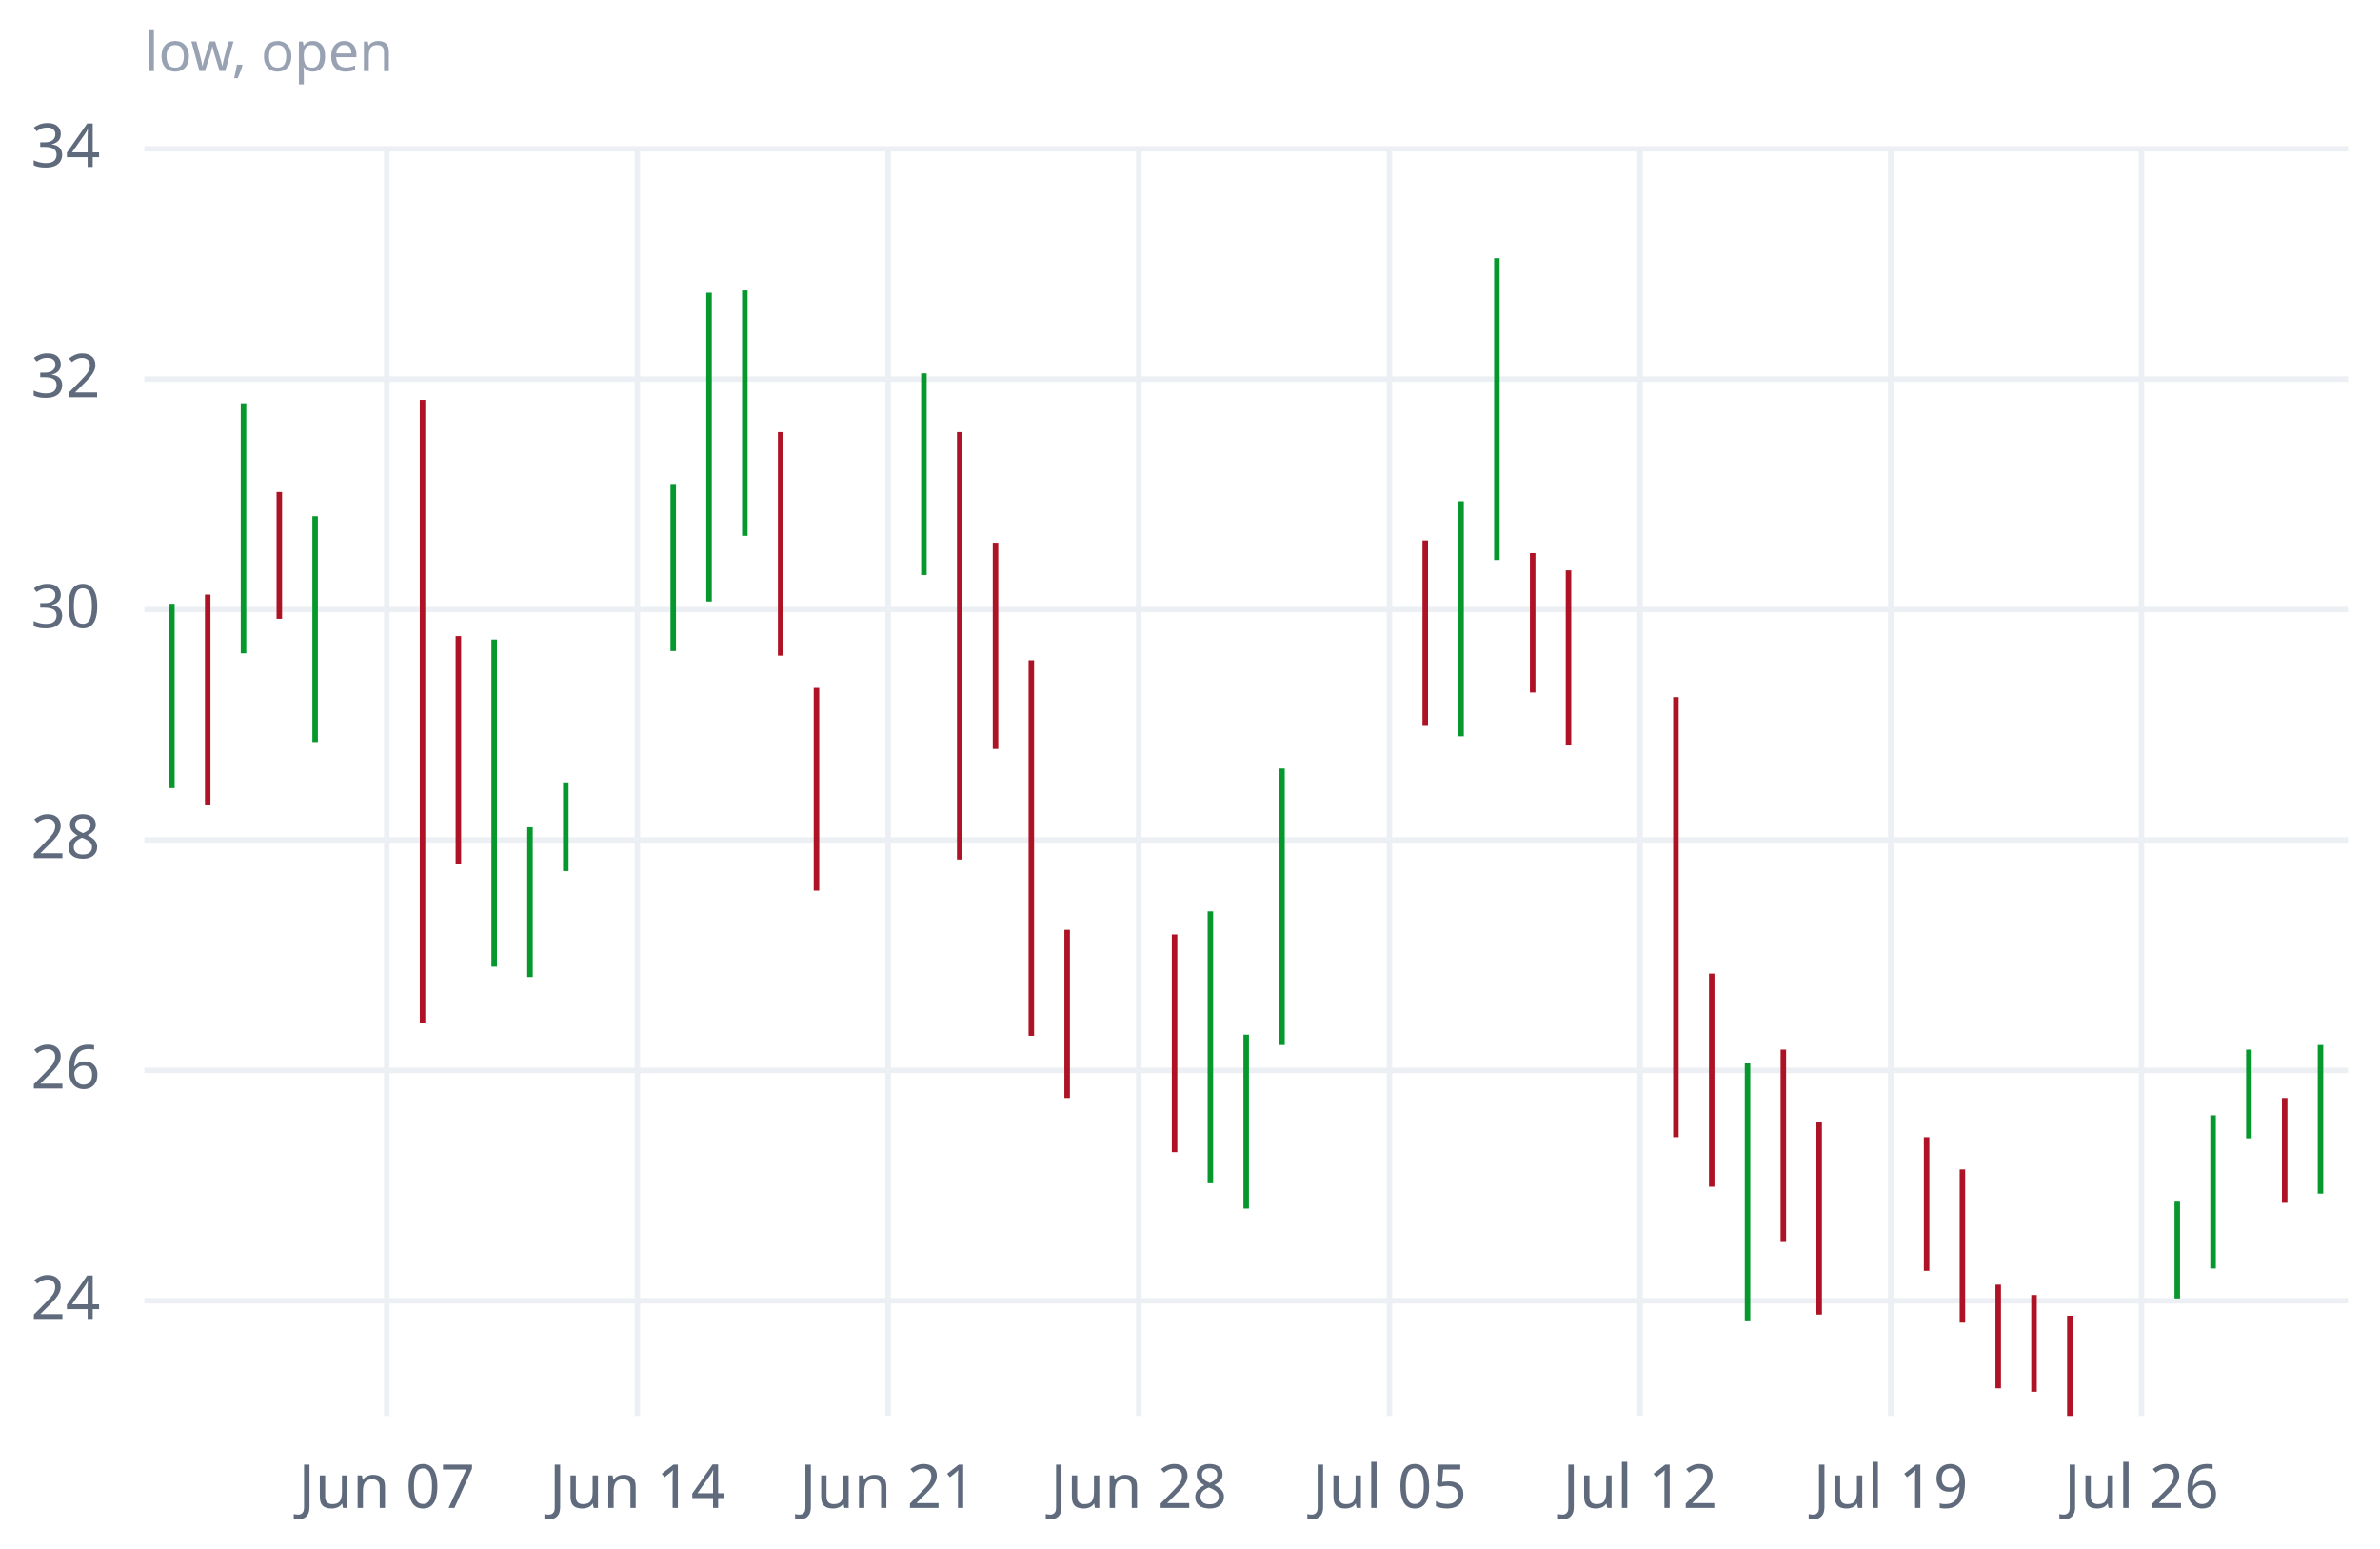
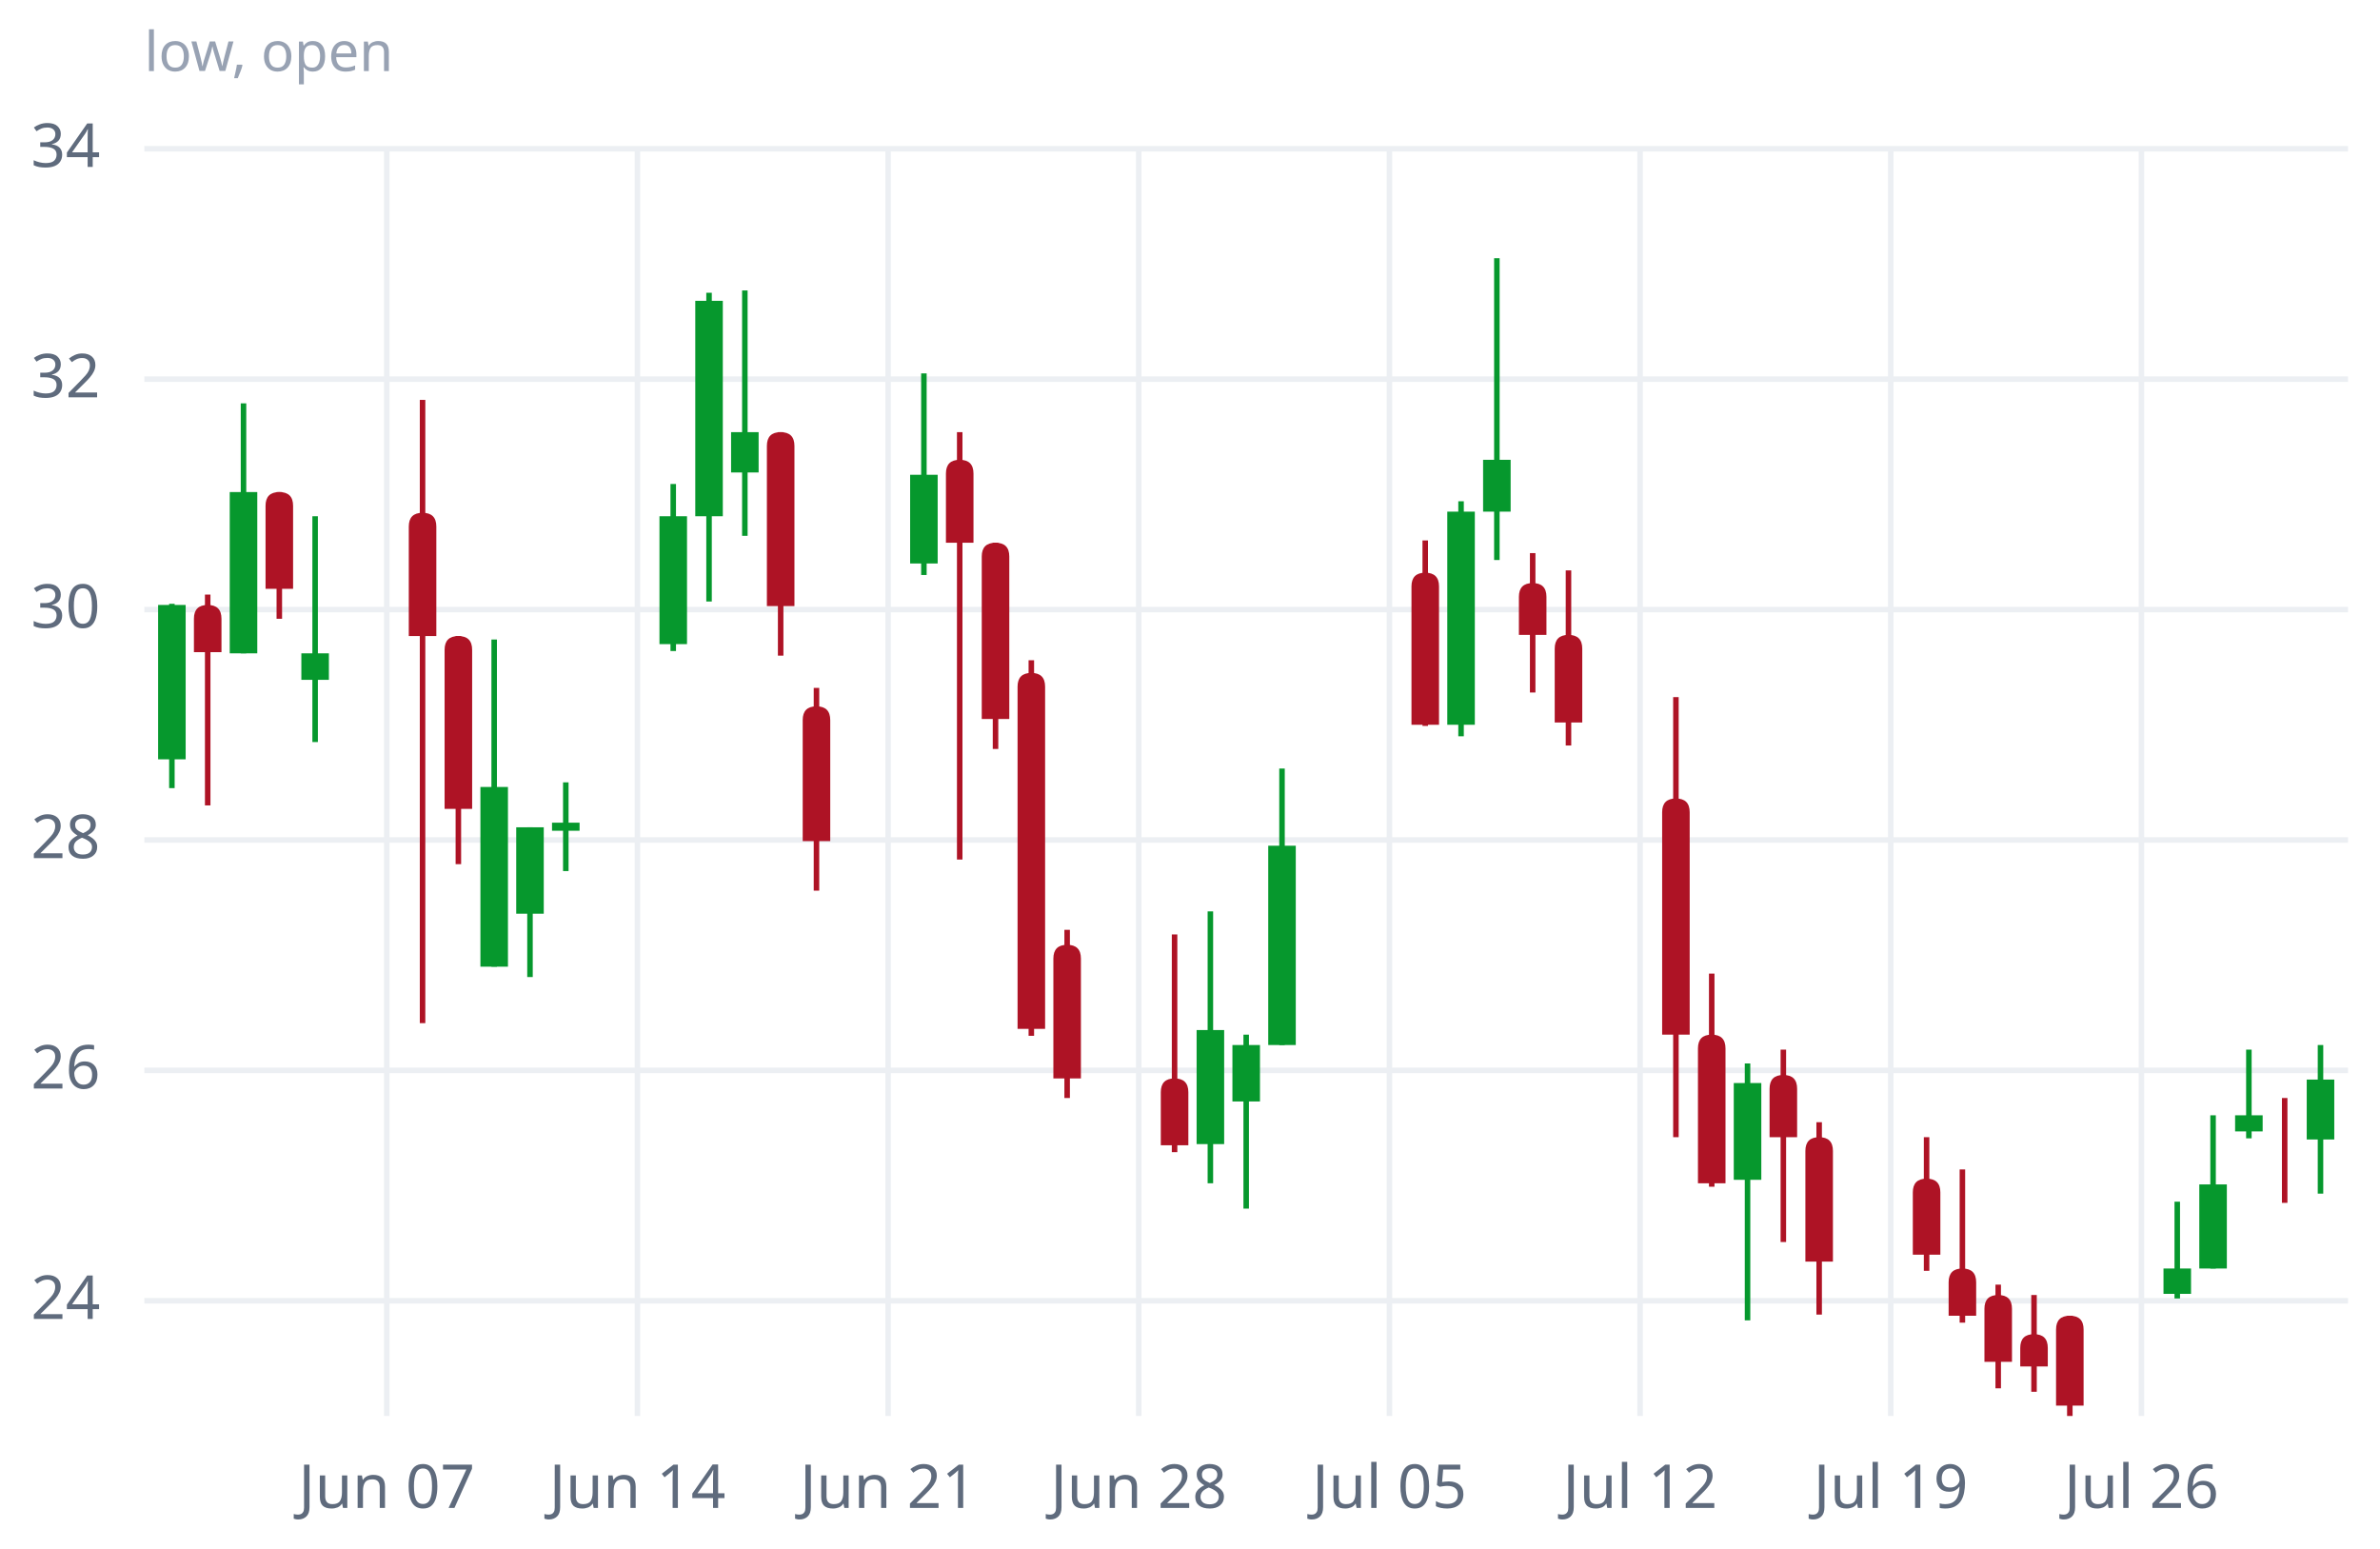
<svg xmlns="http://www.w3.org/2000/svg" width="432" height="281" viewBox="0 0 432 281" font-family="'IBM Plex Sans', sans-serif">
  <g transform="translate(26.2,27)">
    <g transform="translate(0,0)">
      <line x1="0" y1="209.091" x2="400" y2="209.091" fill="none" stroke="#eceff3" stroke-width="1" />
      <line x1="0" y1="167.273" x2="400" y2="167.273" fill="none" stroke="#eceff3" stroke-width="1" />
      <line x1="0" y1="125.455" x2="400" y2="125.455" fill="none" stroke="#eceff3" stroke-width="1" />
      <line x1="0" y1="83.636" x2="400" y2="83.636" fill="none" stroke="#eceff3" stroke-width="1" />
      <line x1="0" y1="41.818" x2="400" y2="41.818" fill="none" stroke="#eceff3" stroke-width="1" />
      <line x1="0" y1="0" x2="400" y2="0" fill="none" stroke="#eceff3" stroke-width="1" />
    </g>
    <g transform="translate(0,0)">
      <line x1="44" y1="0" x2="44" y2="230" fill="none" stroke="#eceff3" stroke-width="1" />
      <line x1="89.5" y1="0" x2="89.5" y2="230" fill="none" stroke="#eceff3" stroke-width="1" />
      <line x1="135" y1="0" x2="135" y2="230" fill="none" stroke="#eceff3" stroke-width="1" />
      <line x1="180.5" y1="0" x2="180.5" y2="230" fill="none" stroke="#eceff3" stroke-width="1" />
      <line x1="226" y1="0" x2="226" y2="230" fill="none" stroke="#eceff3" stroke-width="1" />
      <line x1="271.5" y1="0" x2="271.5" y2="230" fill="none" stroke="#eceff3" stroke-width="1" />
      <line x1="317" y1="0" x2="317" y2="230" fill="none" stroke="#eceff3" stroke-width="1" />
      <line x1="362.5" y1="0" x2="362.5" y2="230" fill="none" stroke="#eceff3" stroke-width="1" />
    </g>
    <g transform="translate(0,0)">
      <text transform="translate(44,246.69)" text-anchor="middle" font-family="'IBM Plex Sans', sans-serif" font-size="11" fill="#5f6b7d">Jun 07</text>
      <text transform="translate(89.5,246.69)" text-anchor="middle" font-family="'IBM Plex Sans', sans-serif" font-size="11" fill="#5f6b7d">Jun 14</text>
      <text transform="translate(135,246.69)" text-anchor="middle" font-family="'IBM Plex Sans', sans-serif" font-size="11" fill="#5f6b7d">Jun 21</text>
      <text transform="translate(180.5,246.69)" text-anchor="middle" font-family="'IBM Plex Sans', sans-serif" font-size="11" fill="#5f6b7d">Jun 28</text>
      <text transform="translate(226,246.69)" text-anchor="middle" font-family="'IBM Plex Sans', sans-serif" font-size="11" fill="#5f6b7d">Jul 05</text>
      <text transform="translate(271.5,246.69)" text-anchor="middle" font-family="'IBM Plex Sans', sans-serif" font-size="11" fill="#5f6b7d">Jul 12</text>
      <text transform="translate(317,246.69)" text-anchor="middle" font-family="'IBM Plex Sans', sans-serif" font-size="11" fill="#5f6b7d">Jul 19</text>
      <text transform="translate(362.5,246.69)" text-anchor="middle" font-family="'IBM Plex Sans', sans-serif" font-size="11" fill="#5f6b7d">Jul 26</text>
    </g>
    <g transform="translate(0,0)">
      <text transform="translate(-8,212.391)" text-anchor="end" font-family="'IBM Plex Sans', sans-serif" font-size="11" fill="#5f6b7d">24</text>
      <text transform="translate(-8,170.573)" text-anchor="end" font-family="'IBM Plex Sans', sans-serif" font-size="11" fill="#5f6b7d">26</text>
      <text transform="translate(-8,128.755)" text-anchor="end" font-family="'IBM Plex Sans', sans-serif" font-size="11" fill="#5f6b7d">28</text>
      <text transform="translate(-8,86.936)" text-anchor="end" font-family="'IBM Plex Sans', sans-serif" font-size="11" fill="#5f6b7d">30</text>
      <text transform="translate(-8,45.118)" text-anchor="end" font-family="'IBM Plex Sans', sans-serif" font-size="11" fill="#5f6b7d">32</text>
      <text transform="translate(-8,3.3)" text-anchor="end" font-family="'IBM Plex Sans', sans-serif" font-size="11" fill="#5f6b7d">34</text>
      <text transform="translate(0,-14.1)" font-family="'IBM Plex Sans', sans-serif" font-size="10" fill="#98a2b3">low, open</text>
    </g>
    <line x1="5" y1="116.045" x2="5" y2="82.591" fill="none" stroke="#06982d" stroke-width="1" />
    <line x1="11.5" y1="119.182" x2="11.5" y2="80.918" fill="none" stroke="#ae1325" stroke-width="1" />
    <line x1="18" y1="91.582" x2="18" y2="46.209" fill="none" stroke="#06982d" stroke-width="1" />
    <line x1="24.5" y1="85.309" x2="24.5" y2="62.309" fill="none" stroke="#ae1325" stroke-width="1" />
    <line x1="31" y1="107.682" x2="31" y2="66.7" fill="none" stroke="#06982d" stroke-width="1" />
    <line x1="50.5" y1="158.7" x2="50.5" y2="45.582" fill="none" stroke="#ae1325" stroke-width="1" />
    <line x1="57" y1="129.845" x2="57" y2="88.445" fill="none" stroke="#ae1325" stroke-width="1" />
    <line x1="63.5" y1="148.455" x2="63.5" y2="89.073" fill="none" stroke="#06982d" stroke-width="1" />
    <line x1="70" y1="150.336" x2="70" y2="123.155" fill="none" stroke="#06982d" stroke-width="1" />
    <line x1="76.5" y1="131.1" x2="76.5" y2="115" fill="none" stroke="#06982d" stroke-width="1" />
    <line x1="96" y1="91.164" x2="96" y2="60.845" fill="none" stroke="#06982d" stroke-width="1" />
    <line x1="102.5" y1="82.173" x2="102.5" y2="26.136" fill="none" stroke="#06982d" stroke-width="1" />
    <line x1="109" y1="70.255" x2="109" y2="25.718" fill="none" stroke="#06982d" stroke-width="1" />
    <line x1="115.5" y1="92" x2="115.5" y2="51.436" fill="none" stroke="#ae1325" stroke-width="1" />
    <line x1="122" y1="134.655" x2="122" y2="97.855" fill="none" stroke="#ae1325" stroke-width="1" />
    <line x1="141.5" y1="77.364" x2="141.5" y2="40.773" fill="none" stroke="#06982d" stroke-width="1" />
    <line x1="148" y1="129.009" x2="148" y2="51.436" fill="none" stroke="#ae1325" stroke-width="1" />
    <line x1="154.5" y1="108.936" x2="154.5" y2="71.509" fill="none" stroke="#ae1325" stroke-width="1" />
    <line x1="161" y1="161" x2="161" y2="92.836" fill="none" stroke="#ae1325" stroke-width="1" />
    <line x1="167.5" y1="172.291" x2="167.5" y2="141.764" fill="none" stroke="#ae1325" stroke-width="1" />
    <line x1="187" y1="182.118" x2="187" y2="142.6" fill="none" stroke="#ae1325" stroke-width="1" />
    <line x1="193.5" y1="187.764" x2="193.5" y2="138.418" fill="none" stroke="#06982d" stroke-width="1" />
    <line x1="200" y1="192.364" x2="200" y2="160.791" fill="none" stroke="#06982d" stroke-width="1" />
    <line x1="206.5" y1="162.673" x2="206.5" y2="112.491" fill="none" stroke="#06982d" stroke-width="1" />
    <line x1="232.5" y1="104.755" x2="232.5" y2="71.091" fill="none" stroke="#ae1325" stroke-width="1" />
    <line x1="239" y1="106.636" x2="239" y2="63.982" fill="none" stroke="#06982d" stroke-width="1" />
    <line x1="245.5" y1="74.645" x2="245.5" y2="19.864" fill="none" stroke="#06982d" stroke-width="1" />
    <line x1="252" y1="98.691" x2="252" y2="73.391" fill="none" stroke="#ae1325" stroke-width="1" />
    <line x1="258.5" y1="108.309" x2="258.5" y2="76.527" fill="none" stroke="#ae1325" stroke-width="1" />
    <line x1="278" y1="179.4" x2="278" y2="99.527" fill="none" stroke="#ae1325" stroke-width="1" />
    <line x1="284.5" y1="188.391" x2="284.5" y2="149.709" fill="none" stroke="#ae1325" stroke-width="1" />
    <line x1="291" y1="212.645" x2="291" y2="166.018" fill="none" stroke="#06982d" stroke-width="1" />
    <line x1="297.5" y1="198.427" x2="297.5" y2="163.509" fill="none" stroke="#ae1325" stroke-width="1" />
    <line x1="304" y1="211.6" x2="304" y2="176.682" fill="none" stroke="#ae1325" stroke-width="1" />
    <line x1="323.5" y1="203.655" x2="323.5" y2="179.4" fill="none" stroke="#ae1325" stroke-width="1" />
    <line x1="330" y1="213.064" x2="330" y2="185.255" fill="none" stroke="#ae1325" stroke-width="1" />
    <line x1="336.5" y1="224.982" x2="336.5" y2="206.164" fill="none" stroke="#ae1325" stroke-width="1" />
    <line x1="343" y1="225.609" x2="343" y2="208.045" fill="none" stroke="#ae1325" stroke-width="1" />
    <line x1="349.5" y1="230" x2="349.5" y2="211.809" fill="none" stroke="#ae1325" stroke-width="1" />
    <line x1="369" y1="208.673" x2="369" y2="191.109" fill="none" stroke="#06982d" stroke-width="1" />
    <line x1="375.5" y1="203.236" x2="375.5" y2="175.427" fill="none" stroke="#06982d" stroke-width="1" />
    <line x1="382" y1="179.609" x2="382" y2="163.509" fill="none" stroke="#06982d" stroke-width="1" />
    <line x1="388.5" y1="191.318" x2="388.5" y2="172.291" fill="none" stroke="#ae1325" stroke-width="1" />
    <line x1="395" y1="189.645" x2="395" y2="162.673" fill="none" stroke="#06982d" stroke-width="1" />
-     <rect x="5" y="82.8" width="0" height="28.018" fill="#06982d" />
-     <path d="M11.5,82.8H11.5L11.5,82.8V91.373L11.5,91.373H11.5L11.5,91.373V82.8L11.5,82.8Z" fill="#ae1325" />
-     <rect x="18" y="62.309" width="0" height="29.273" fill="#06982d" />
-     <path d="M24.5,62.309H24.5L24.5,62.309V79.873L24.5,79.873H24.5L24.5,79.873V62.309L24.5,62.309Z" fill="#ae1325" />
-     <rect x="31" y="91.582" width="0" height="4.809" fill="#06982d" />
-     <path d="M50.5,66.073H50.5L50.5,66.073V88.445L50.5,88.445H50.5L50.5,88.445V66.073L50.5,66.073Z" fill="#ae1325" />
-     <path d="M57,88.445H57L57,88.445V119.809L57,119.809H57L57,119.809V88.445L57,88.445Z" fill="#ae1325" />
-     <rect x="63.5" y="115.836" width="0" height="32.618" fill="#06982d" />
-     <rect x="70" y="123.155" width="0" height="15.682" fill="#06982d" />
-     <rect x="76.5" y="122.318" width="0" height="1.464" fill="#06982d" />
-     <rect x="96" y="66.7" width="0" height="23.209" fill="#06982d" />
-     <rect x="102.5" y="27.6" width="0" height="39.1" fill="#06982d" />
-     <rect x="109" y="51.436" width="0" height="7.318" fill="#06982d" />
-     <path d="M115.5,51.436H115.5L115.5,51.436V83.009L115.5,83.009H115.5L115.5,83.009V51.436L115.5,51.436Z" fill="#ae1325" />
-     <path d="M122,101.2H122L122,101.2V125.664L122,125.664H122L122,125.664V101.2L122,101.2Z" fill="#ae1325" />
-     <rect x="141.5" y="59.173" width="0" height="16.1" fill="#06982d" />
-     <path d="M148,56.455H148L148,56.455V71.509L148,71.509H148L148,71.509V56.455L148,56.455Z" fill="#ae1325" />
-     <path d="M154.5,71.509H154.5L154.5,71.509V103.5L154.5,103.5H154.5L154.5,103.5V71.509L154.5,71.509Z" fill="#ae1325" />
-     <path d="M161,95.136H161L161,95.136V159.745L161,159.745H161L161,159.745V95.136L161,95.136Z" fill="#ae1325" />
-     <path d="M167.5,144.482H167.5L167.5,144.482V168.736L167.5,168.736H167.5L167.5,168.736V144.482L167.5,144.482Z" fill="#ae1325" />
-     <path d="M187,168.736H187L187,168.736V180.864L187,180.864H187L187,180.864V168.736L187,168.736Z" fill="#ae1325" />
-     <rect x="193.5" y="159.955" width="0" height="20.7" fill="#06982d" />
-     <rect x="200" y="162.673" width="0" height="10.245" fill="#06982d" />
-     <rect x="206.5" y="126.5" width="0" height="36.173" fill="#06982d" />
-     <path d="M232.5,76.945H232.5L232.5,76.945V104.545L232.5,104.545H232.5L232.5,104.545V76.945L232.5,76.945Z" fill="#ae1325" />
-     <rect x="239" y="65.864" width="0" height="38.682" fill="#06982d" />
-     <rect x="245.5" y="56.455" width="0" height="9.409" fill="#06982d" />
-     <path d="M252,78.827H252L252,78.827V88.236L252,88.236H252L252,88.236V78.827L252,78.827Z" fill="#ae1325" />
-     <path d="M258.5,88.236H258.5L258.5,88.236V104.127L258.5,104.127H258.5L258.5,104.127V88.236L258.5,88.236Z" fill="#ae1325" />
-     <path d="M278,117.927H278L278,117.927V160.791L278,160.791H278L278,160.791V117.927L278,117.927Z" fill="#ae1325" />
-     <path d="M284.5,160.791H284.5L284.5,160.791V187.764L284.5,187.764H284.5L284.5,187.764V160.791L284.5,160.791Z" fill="#ae1325" />
-     <rect x="291" y="169.573" width="0" height="17.564" fill="#06982d" />
-     <path d="M297.5,168.109H297.5L297.5,168.109V179.4L297.5,179.4H297.5L297.5,179.4V168.109L297.5,168.109Z" fill="#ae1325" />
-     <path d="M304,179.4H304L304,179.4V201.982L304,201.982H304L304,201.982V179.4L304,179.4Z" fill="#ae1325" />
-     <path d="M323.5,186.927H323.5L323.5,186.927V200.727L323.5,200.727H323.5L323.5,200.727V186.927L323.5,186.927Z" fill="#ae1325" />
-     <path d="M330,203.236H330L330,203.236V211.809L330,211.809H330L330,211.809V203.236L330,203.236Z" fill="#ae1325" />
-     <path d="M336.5,208.045H336.5L336.5,208.045V220.173L336.5,220.173H336.5L336.5,220.173V208.045L336.5,208.045Z" fill="#ae1325" />
-     <path d="M343,215.155H343L343,215.155V221.009L343,221.009H343L343,221.009V215.155L343,215.155Z" fill="#ae1325" />
-     <path d="M349.5,211.809H349.5L349.5,211.809V228.118L349.5,228.118H349.5L349.5,228.118V211.809L349.5,211.809Z" fill="#ae1325" />
-     <rect x="369" y="203.236" width="0" height="4.6" fill="#06982d" />
-     <rect x="375.5" y="187.973" width="0" height="15.264" fill="#06982d" />
-     <rect x="382" y="175.427" width="0" height="2.927" fill="#06982d" />
-     <rect x="388.5" y="179.818" width="0" height="0" fill="#ae1325" />
-     <rect x="395" y="168.945" width="0" height="10.873" fill="#06982d" />
+     <rect x="2.5" y="82.8" width="5" height="28.018" fill="#06982d" />
+     <path d="M11.5,82.8H11.5Q14,82.8 14,85.3V91.373L14,91.373H9L9,91.373V85.3Q9,82.8 11.5,82.8Z" fill="#ae1325" />
+     <rect x="15.5" y="62.309" width="5" height="29.273" fill="#06982d" />
+     <path d="M24.5,62.309H24.5Q27,62.309 27,64.809V79.873L27,79.873H22L22,79.873V64.809Q22,62.309 24.5,62.309Z" fill="#ae1325" />
+     <rect x="28.5" y="91.582" width="5" height="4.809" fill="#06982d" />
+     <path d="M50.5,66.073H50.5Q53,66.073 53,68.573V88.445L53,88.445H48L48,88.445V68.573Q48,66.073 50.5,66.073Z" fill="#ae1325" />
+     <path d="M57,88.445H57Q59.5,88.445 59.5,90.945V119.809L59.5,119.809H54.5L54.5,119.809V90.945Q54.5,88.445 57,88.445Z" fill="#ae1325" />
+     <rect x="61" y="115.836" width="5" height="32.618" fill="#06982d" />
+     <rect x="67.5" y="123.155" width="5" height="15.682" fill="#06982d" />
+     <rect x="74" y="122.318" width="5" height="1.464" fill="#06982d" />
+     <rect x="93.5" y="66.7" width="5" height="23.209" fill="#06982d" />
+     <rect x="100" y="27.6" width="5" height="39.1" fill="#06982d" />
+     <rect x="106.5" y="51.436" width="5" height="7.318" fill="#06982d" />
+     <path d="M115.5,51.436H115.5Q118,51.436 118,53.936V83.009L118,83.009H113L113,83.009V53.936Q113,51.436 115.5,51.436Z" fill="#ae1325" />
+     <path d="M122,101.2H122Q124.5,101.2 124.5,103.7V125.664L124.5,125.664H119.5L119.5,125.664V103.7Q119.5,101.2 122,101.2Z" fill="#ae1325" />
+     <rect x="139" y="59.173" width="5" height="16.1" fill="#06982d" />
+     <path d="M148,56.455H148Q150.5,56.455 150.5,58.955V71.509L150.5,71.509H145.5L145.5,71.509V58.955Q145.5,56.455 148,56.455Z" fill="#ae1325" />
+     <path d="M154.5,71.509H154.5Q157,71.509 157,74.009V103.5L157,103.5H152L152,103.5V74.009Q152,71.509 154.5,71.509Z" fill="#ae1325" />
+     <path d="M161,95.136H161Q163.5,95.136 163.5,97.636V159.745L163.5,159.745H158.5L158.5,159.745V97.636Q158.5,95.136 161,95.136Z" fill="#ae1325" />
+     <path d="M167.5,144.482H167.5Q170,144.482 170,146.982V168.736L170,168.736H165L165,168.736V146.982Q165,144.482 167.5,144.482Z" fill="#ae1325" />
+     <path d="M187,168.736H187Q189.5,168.736 189.5,171.236V180.864L189.5,180.864H184.5L184.5,180.864V171.236Q184.5,168.736 187,168.736Z" fill="#ae1325" />
+     <rect x="191" y="159.955" width="5" height="20.7" fill="#06982d" />
+     <rect x="197.5" y="162.673" width="5" height="10.245" fill="#06982d" />
+     <rect x="204" y="126.5" width="5" height="36.173" fill="#06982d" />
+     <path d="M232.5,76.945H232.5Q235,76.945 235,79.445V104.545L235,104.545H230L230,104.545V79.445Q230,76.945 232.5,76.945Z" fill="#ae1325" />
+     <rect x="236.5" y="65.864" width="5" height="38.682" fill="#06982d" />
+     <rect x="243" y="56.455" width="5" height="9.409" fill="#06982d" />
+     <path d="M252,78.827H252Q254.5,78.827 254.5,81.327V88.236L254.5,88.236H249.5L249.5,88.236V81.327Q249.5,78.827 252,78.827Z" fill="#ae1325" />
+     <path d="M258.5,88.236H258.5Q261,88.236 261,90.736V104.127L261,104.127H256L256,104.127V90.736Q256,88.236 258.5,88.236Z" fill="#ae1325" />
+     <path d="M278,117.927H278Q280.5,117.927 280.5,120.427V160.791L280.5,160.791H275.5L275.5,160.791V120.427Q275.5,117.927 278,117.927Z" fill="#ae1325" />
+     <path d="M284.5,160.791H284.5Q287,160.791 287,163.291V187.764L287,187.764H282L282,187.764V163.291Q282,160.791 284.5,160.791Z" fill="#ae1325" />
+     <rect x="288.5" y="169.573" width="5" height="17.564" fill="#06982d" />
+     <path d="M297.5,168.109H297.5Q300,168.109 300,170.609V179.4L300,179.4H295L295,179.4V170.609Q295,168.109 297.5,168.109Z" fill="#ae1325" />
+     <path d="M304,179.4H304Q306.5,179.4 306.5,181.9V201.982L306.5,201.982H301.5L301.5,201.982V181.9Q301.5,179.4 304,179.4Z" fill="#ae1325" />
+     <path d="M323.5,186.927H323.5Q326,186.927 326,189.427V200.727L326,200.727H321L321,200.727V189.427Q321,186.927 323.5,186.927Z" fill="#ae1325" />
+     <path d="M330,203.236H330Q332.5,203.236 332.5,205.736V211.809L332.5,211.809H327.5L327.5,211.809V205.736Q327.5,203.236 330,203.236Z" fill="#ae1325" />
+     <path d="M336.5,208.045H336.5Q339,208.045 339,210.545V220.173L339,220.173H334L334,220.173V210.545Q334,208.045 336.5,208.045Z" fill="#ae1325" />
+     <path d="M343,215.155H343Q345.5,215.155 345.5,217.655V221.009L345.5,221.009H340.5L340.5,221.009V217.655Q340.5,215.155 343,215.155Z" fill="#ae1325" />
+     <path d="M349.5,211.809H349.5Q352,211.809 352,214.309V228.118L352,228.118H347L347,228.118V214.309Q347,211.809 349.5,211.809Z" fill="#ae1325" />
+     <rect x="366.5" y="203.236" width="5" height="4.6" fill="#06982d" />
+     <rect x="373" y="187.973" width="5" height="15.264" fill="#06982d" />
+     <rect x="379.5" y="175.427" width="5" height="2.927" fill="#06982d" />
+     <rect x="386" y="179.818" width="5" height="0" fill="#ae1325" />
+     <rect x="392.5" y="168.945" width="5" height="10.873" fill="#06982d" />
  </g>
</svg>
